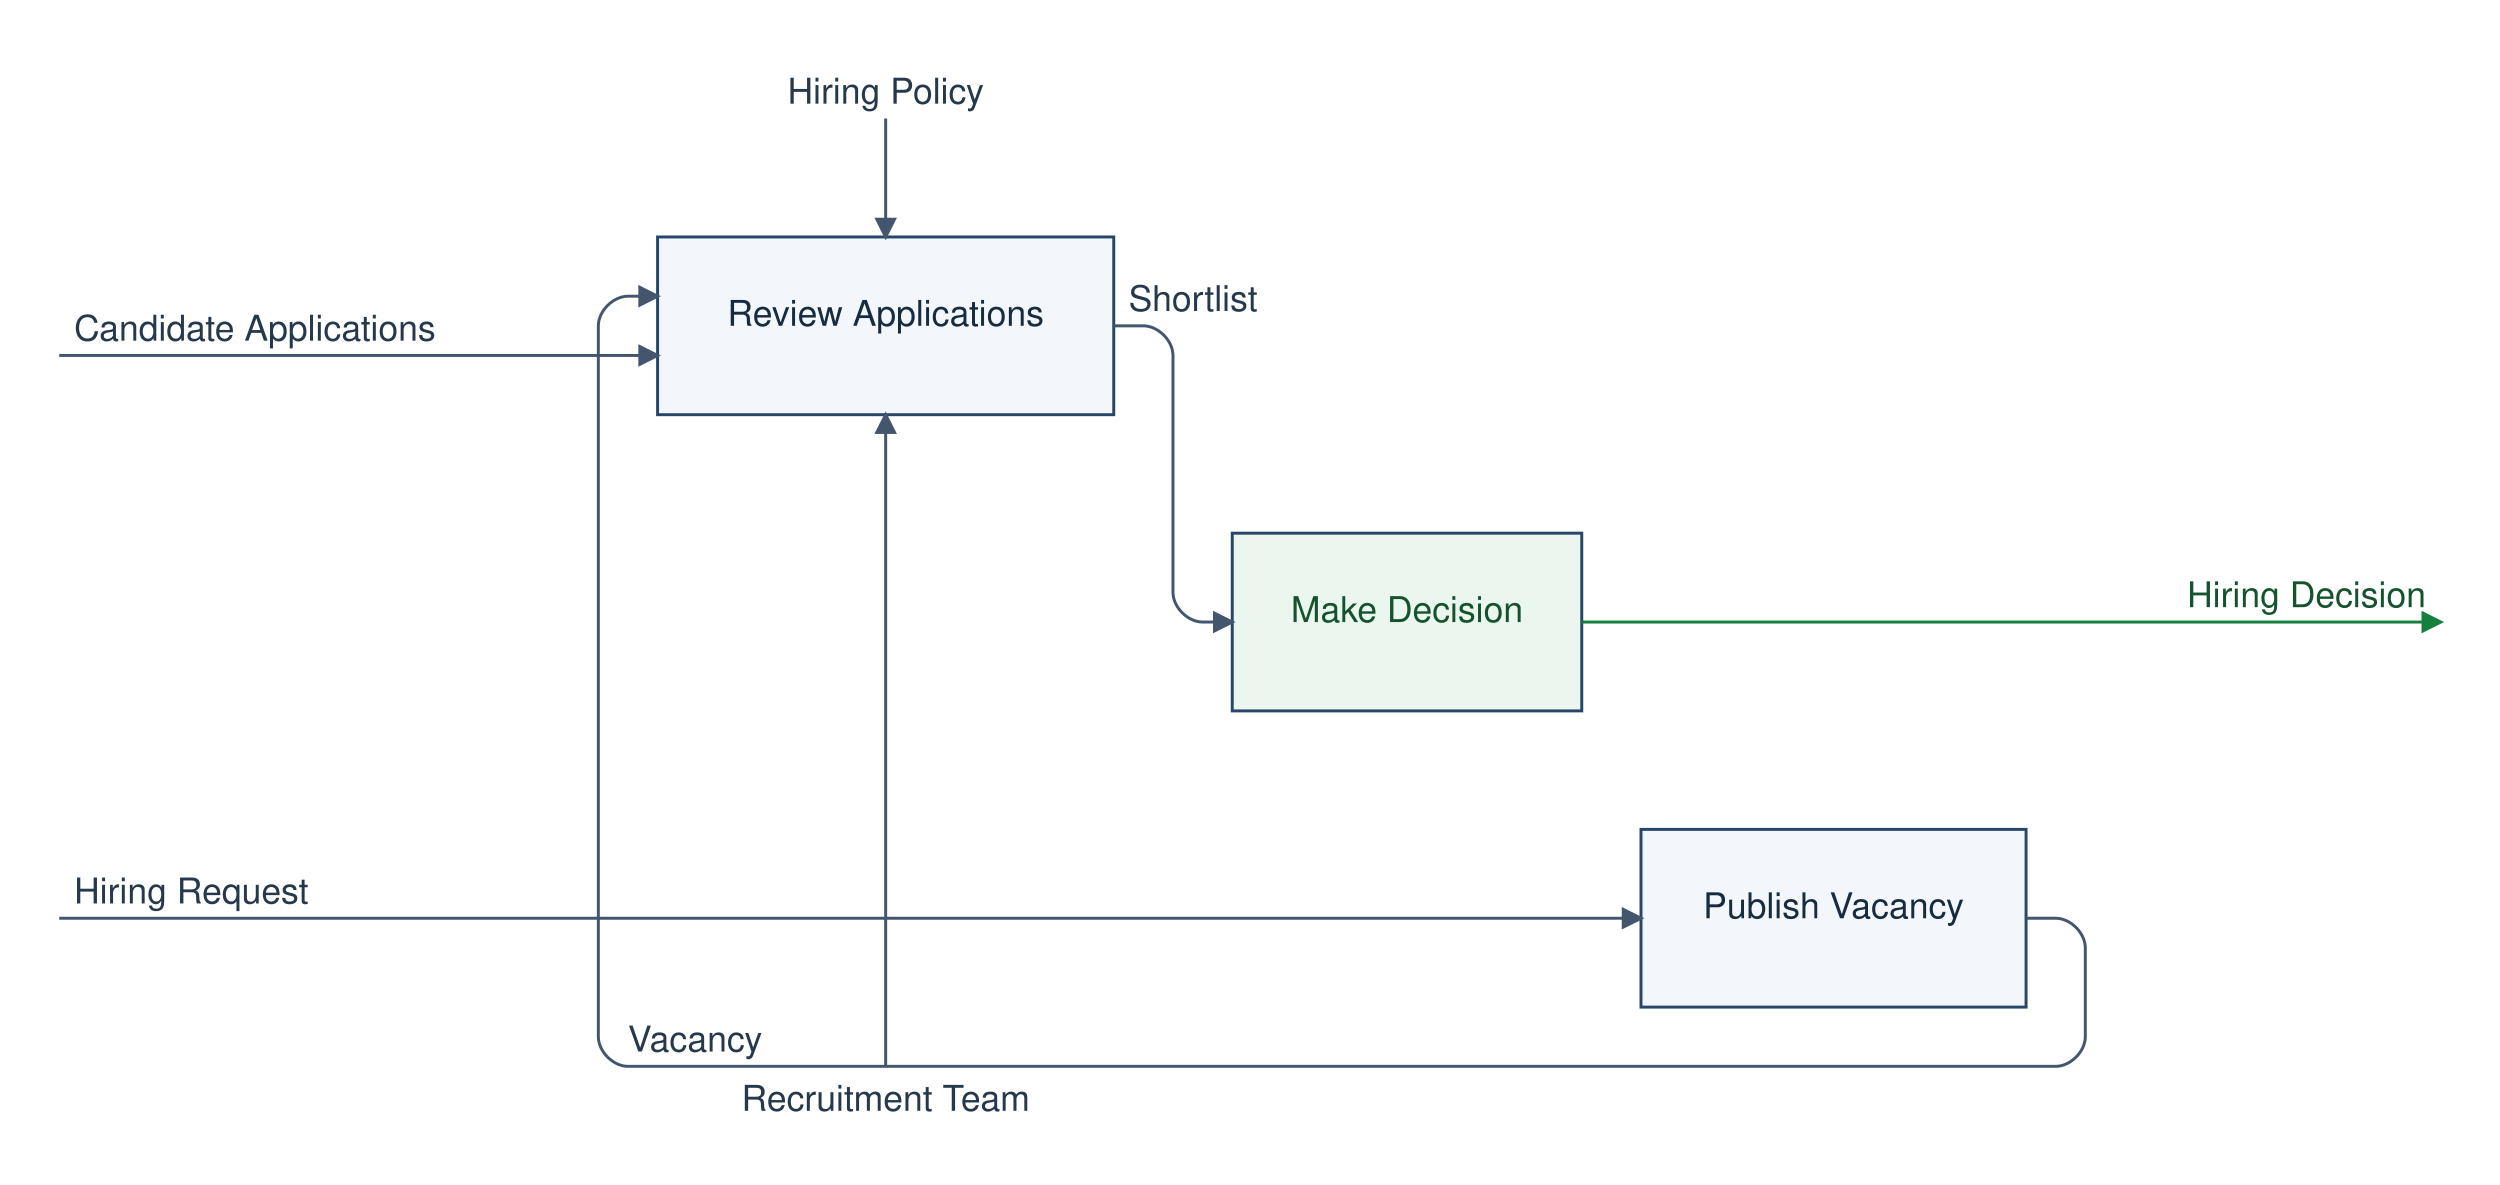
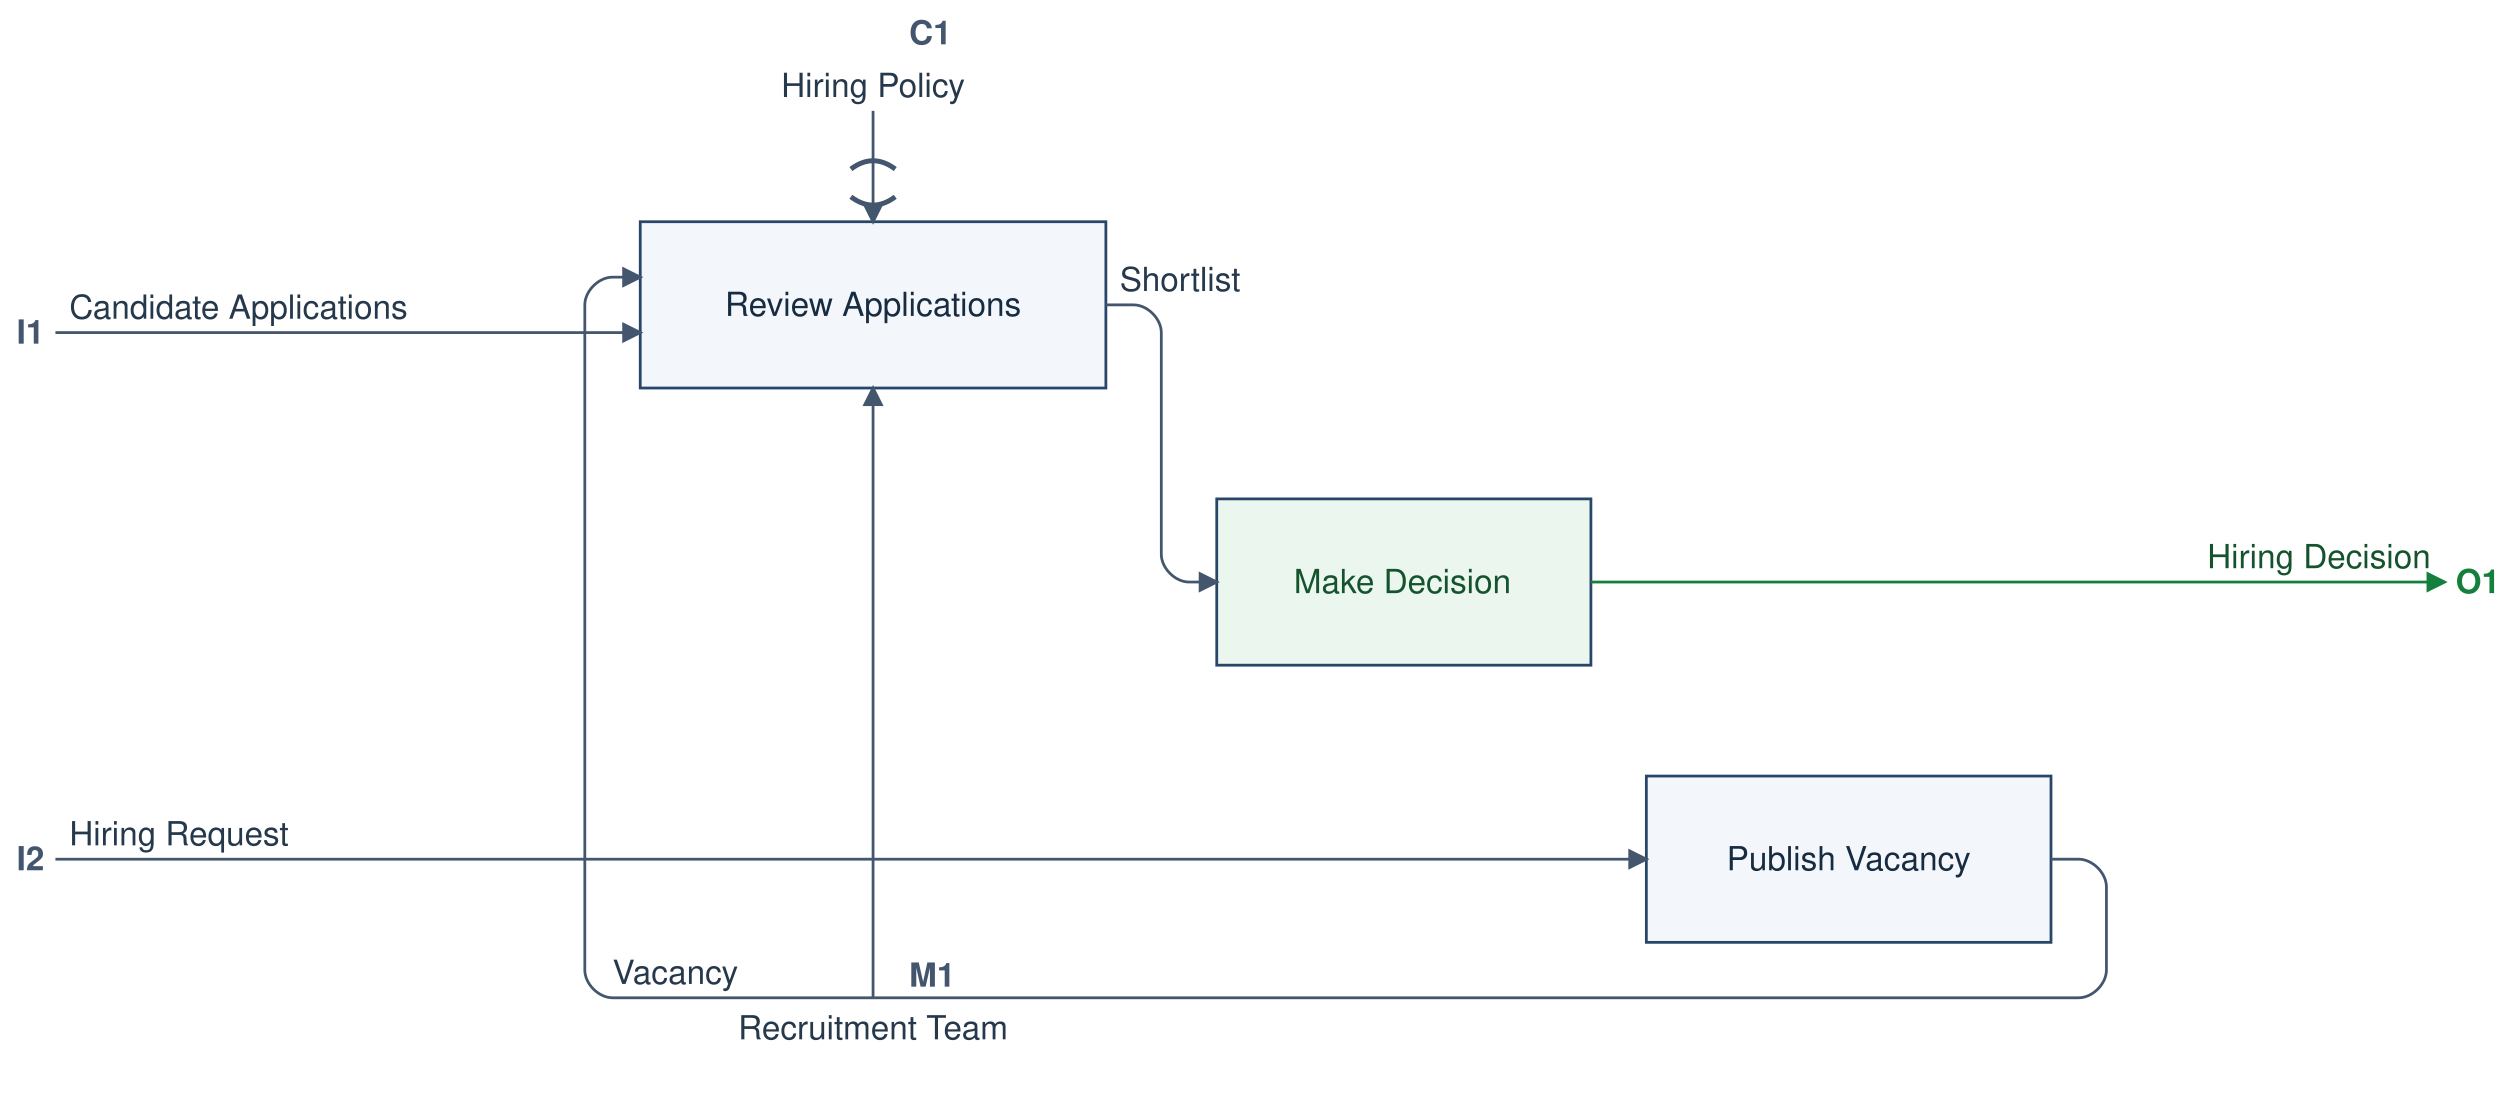
- <svg xmlns="http://www.w3.org/2000/svg" width="844pt" height="400pt" viewBox="0.0 0.0 844.0 400.0">
+ <svg xmlns="http://www.w3.org/2000/svg" width="902pt" height="400pt" viewBox="0.0 0.0 902.0 400.0">
  <style type="text/css">
  svg {
    background-color: white;
  }
  text {
    font-family: "Helvetica Neue", Helvetica, Arial, sans-serif;
    font-size: 12px;
  }
</style>
  <g>
    <g data-idef0-block="Review Applications">
-       <rect x="222" y="80" width="154" height="60" fill="#F3F7FB" stroke="#27466A" />
-       <text fill="#172B41" text-anchor="middle" x="299" y="110">Review Applications</text>
+       <rect x="231" y="80" width="168" height="60" fill="#F3F7FB" stroke="#27466A" />
+       <text fill="#172B41" text-anchor="middle" x="315" y="114">
+         <tspan x="315" dy="0">Review Applications</tspan>
+       </text>
    </g>
    <g data-idef0-block="Make Decision">
-       <rect x="416" y="180" width="118" height="60" fill="#EAF6EE" stroke="#27466A" />
-       <text fill="#14532D" text-anchor="middle" x="475" y="210">Make Decision</text>
+       <rect x="439" y="180" width="135" height="60" fill="#EAF6EE" stroke="#27466A" />
+       <text fill="#14532D" text-anchor="middle" x="506" y="214">
+         <tspan x="506" dy="0">Make Decision</tspan>
+       </text>
    </g>
    <g data-idef0-block="Publish Vacancy">
-       <rect x="554" y="280" width="130" height="60" fill="#F3F7FB" stroke="#27466A" />
-       <text fill="#172B41" text-anchor="middle" x="619" y="310">Publish Vacancy</text>
+       <rect x="594" y="280" width="146" height="60" fill="#F3F7FB" stroke="#27466A" />
+       <text fill="#172B41" text-anchor="middle" x="667" y="314">
+         <tspan x="667" dy="0">Publish Vacancy</tspan>
+       </text>
    </g>
    <g data-idef0-arrow="Vacancy">
-       <path stroke="#43566D" fill="none" d="M 684 310 L 694 310 C 699 310 704 315 704 320 L 704 350 C 704 355 699 360 694 360 L 212 360 C 207 360 202 355 202 350 L 202 110 C 202 105 207 100 212 100 L 222 100" />
-       <polygon fill="#43566D" stroke="#43566D" points="222,100 216,103 216,97 222,100" />
-       <text fill="#26384B" text-anchor="start" x="212" y="355">Vacancy</text>
+       <path stroke="#43566D" fill="none" d="M 740 310 L 750 310 C 755 310 760 315 760 320 L 760 350 C 760 355 755 360 750 360 L 221 360 C 216 360 211 355 211 350 L 211 110 C 211 105 216 100 221 100 L 231 100" />
+       <polygon fill="#43566D" stroke="#43566D" points="231,100 225,103 225,97 231,100" />
+       <text fill="#26384B" text-anchor="start" x="221" y="355">Vacancy</text>
    </g>
    <g data-idef0-arrow="Shortlist">
-       <path stroke="#43566D" fill="none" d="M 376 110 L 386 110 C 391 110 396 115 396 120 L 396 200 C 396 205 401 210 406 210 L 416 210" />
-       <polygon fill="#43566D" stroke="#43566D" points="416,210 410,213 410,207 416,210" />
-       <text fill="#26384B" text-anchor="start" x="381" y="105">Shortlist</text>
+       <path stroke="#43566D" fill="none" d="M 399 110 L 409 110 C 414 110 419 115 419 120 L 419 200 C 419 205 424 210 429 210 L 439 210" />
+       <polygon fill="#43566D" stroke="#43566D" points="439,210 433,213 433,207 439,210" />
+       <text fill="#26384B" text-anchor="start" x="404" y="105">Shortlist</text>
    </g>
-     <g data-idef0-arrow="Candidate Applications">
-       <line x1="20" y1="120" x2="222" y2="120" stroke="#43566D" />
-       <polygon fill="#43566D" stroke="#43566D" points="222,120 216,123 216,117 222,120" />
+     <g data-idef0-arrow="Candidate Applications" data-idef0-icom="I1">
+       <line x1="20" y1="120" x2="231" y2="120" stroke="#43566D" />
+       <polygon fill="#43566D" stroke="#43566D" points="231,120 225,123 225,117 231,120" />
      <text fill="#26384B" text-anchor="start" x="25" y="115">Candidate Applications</text>
+       <text class="idef0-icom" x="16" y="124" text-anchor="end" fill="#43566D" font-size="11" font-weight="700">I1</text>
    </g>
-     <g data-idef0-arrow="Hiring Request">
-       <line x1="20" y1="310" x2="554" y2="310" stroke="#43566D" />
-       <polygon fill="#43566D" stroke="#43566D" points="554,310 548,313 548,307 554,310" />
+     <g data-idef0-arrow="Hiring Request" data-idef0-icom="I2">
+       <line x1="20" y1="310" x2="594" y2="310" stroke="#43566D" />
+       <polygon fill="#43566D" stroke="#43566D" points="594,310 588,313 588,307 594,310" />
      <text fill="#26384B" text-anchor="start" x="25" y="305">Hiring Request</text>
+       <text class="idef0-icom" x="16" y="314" text-anchor="end" fill="#43566D" font-size="11" font-weight="700">I2</text>
    </g>
-     <g data-idef0-arrow="Hiring Decision">
-       <line x1="534" y1="210" x2="824" y2="210" stroke="#15803D" />
-       <polygon fill="#15803D" stroke="#15803D" points="824,210 818,213 818,207 824,210" />
-       <text fill="#14532D" text-anchor="end" x="819" y="205">Hiring Decision</text>
+     <g data-idef0-arrow="Hiring Decision" data-idef0-icom="O1">
+       <line x1="574" y1="210" x2="882" y2="210" stroke="#15803D" />
+       <polygon fill="#15803D" stroke="#15803D" points="882,210 876,213 876,207 882,210" />
+       <text fill="#14532D" text-anchor="end" x="877" y="205">Hiring Decision</text>
+       <text class="idef0-icom" x="886" y="214" text-anchor="start" fill="#15803D" font-size="11" font-weight="700">O1</text>
    </g>
-     <g data-idef0-arrow="Hiring Policy">
-       <line x1="299" y1="40" x2="299" y2="80" stroke="#43566D" />
-       <polygon fill="#43566D" stroke="#43566D" points="299,80 296,74 302,74 299,80" />
-       <text fill="#26384B" text-anchor="middle" x="299" y="35">Hiring Policy</text>
+     <g data-idef0-arrow="Hiring Policy" data-idef0-icom="C1" data-idef0-tunnel-parent="Review Applications">
+       <line x1="315" y1="40" x2="315" y2="80" stroke="#43566D" />
+       <polygon fill="#43566D" stroke="#43566D" points="315,80 312,74 318,74 315,80" />
+       <text fill="#26384B" text-anchor="middle" x="315" y="35">Hiring Policy</text>
+       <text class="idef0-icom" x="328" y="16" text-anchor="start" fill="#43566D" font-size="11" font-weight="700">C1</text>
+       <g data-idef0-tunnel-marker="parent" transform="translate(315 66) rotate(90)">
+         <path d="M -5 -8 Q -11 0 -5 8 M 5 -8 Q 11 0 5 8" fill="none" stroke="#43566D" stroke-width="1.8" />
+       </g>
    </g>
-     <g data-idef0-arrow="Recruitment Team">
-       <line x1="299" y1="360" x2="299" y2="140" stroke="#43566D" />
-       <polygon fill="#43566D" stroke="#43566D" points="299,140 296,146 302,146 299,140" />
-       <text fill="#26384B" text-anchor="middle" x="299" y="375">Recruitment Team</text>
+     <g data-idef0-arrow="Recruitment Team" data-idef0-icom="M1">
+       <line x1="315" y1="360" x2="315" y2="140" stroke="#43566D" />
+       <polygon fill="#43566D" stroke="#43566D" points="315,140 312,146 318,146 315,140" />
+       <text fill="#26384B" text-anchor="middle" x="315" y="375">Recruitment Team</text>
+       <text class="idef0-icom" x="328" y="356" text-anchor="start" fill="#43566D" font-size="11" font-weight="700">M1</text>
    </g>
  </g>
</svg>
